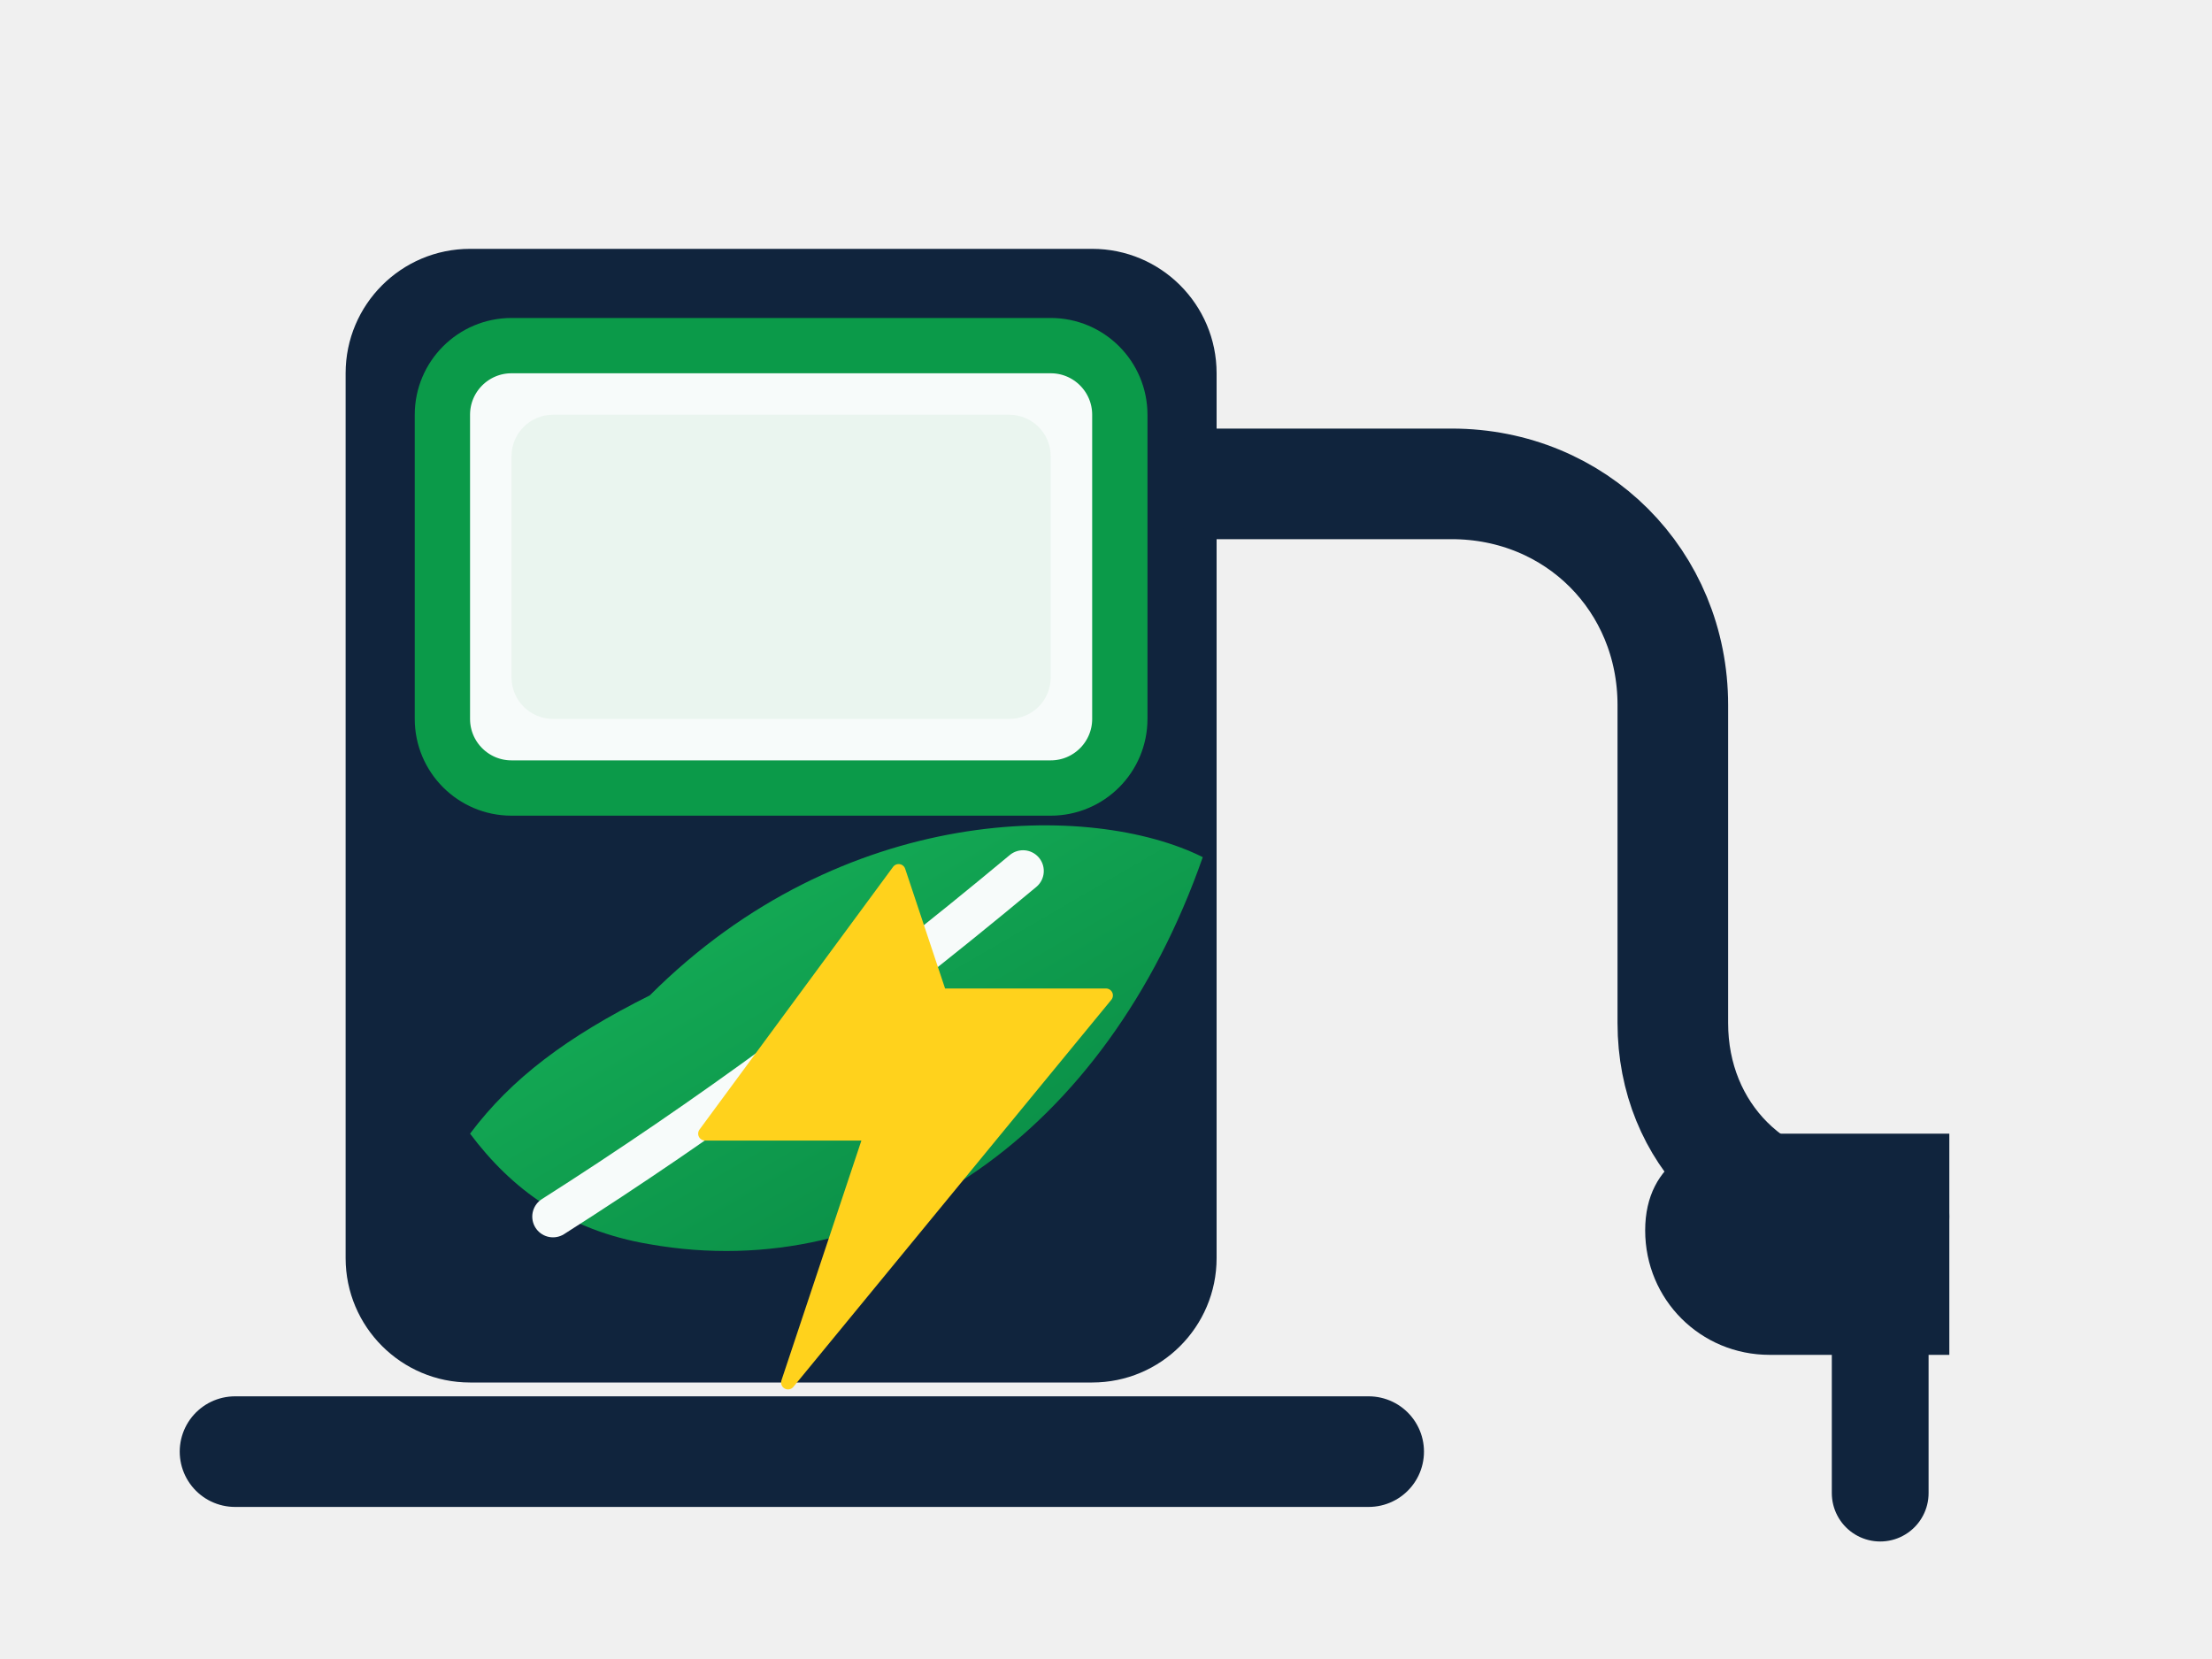
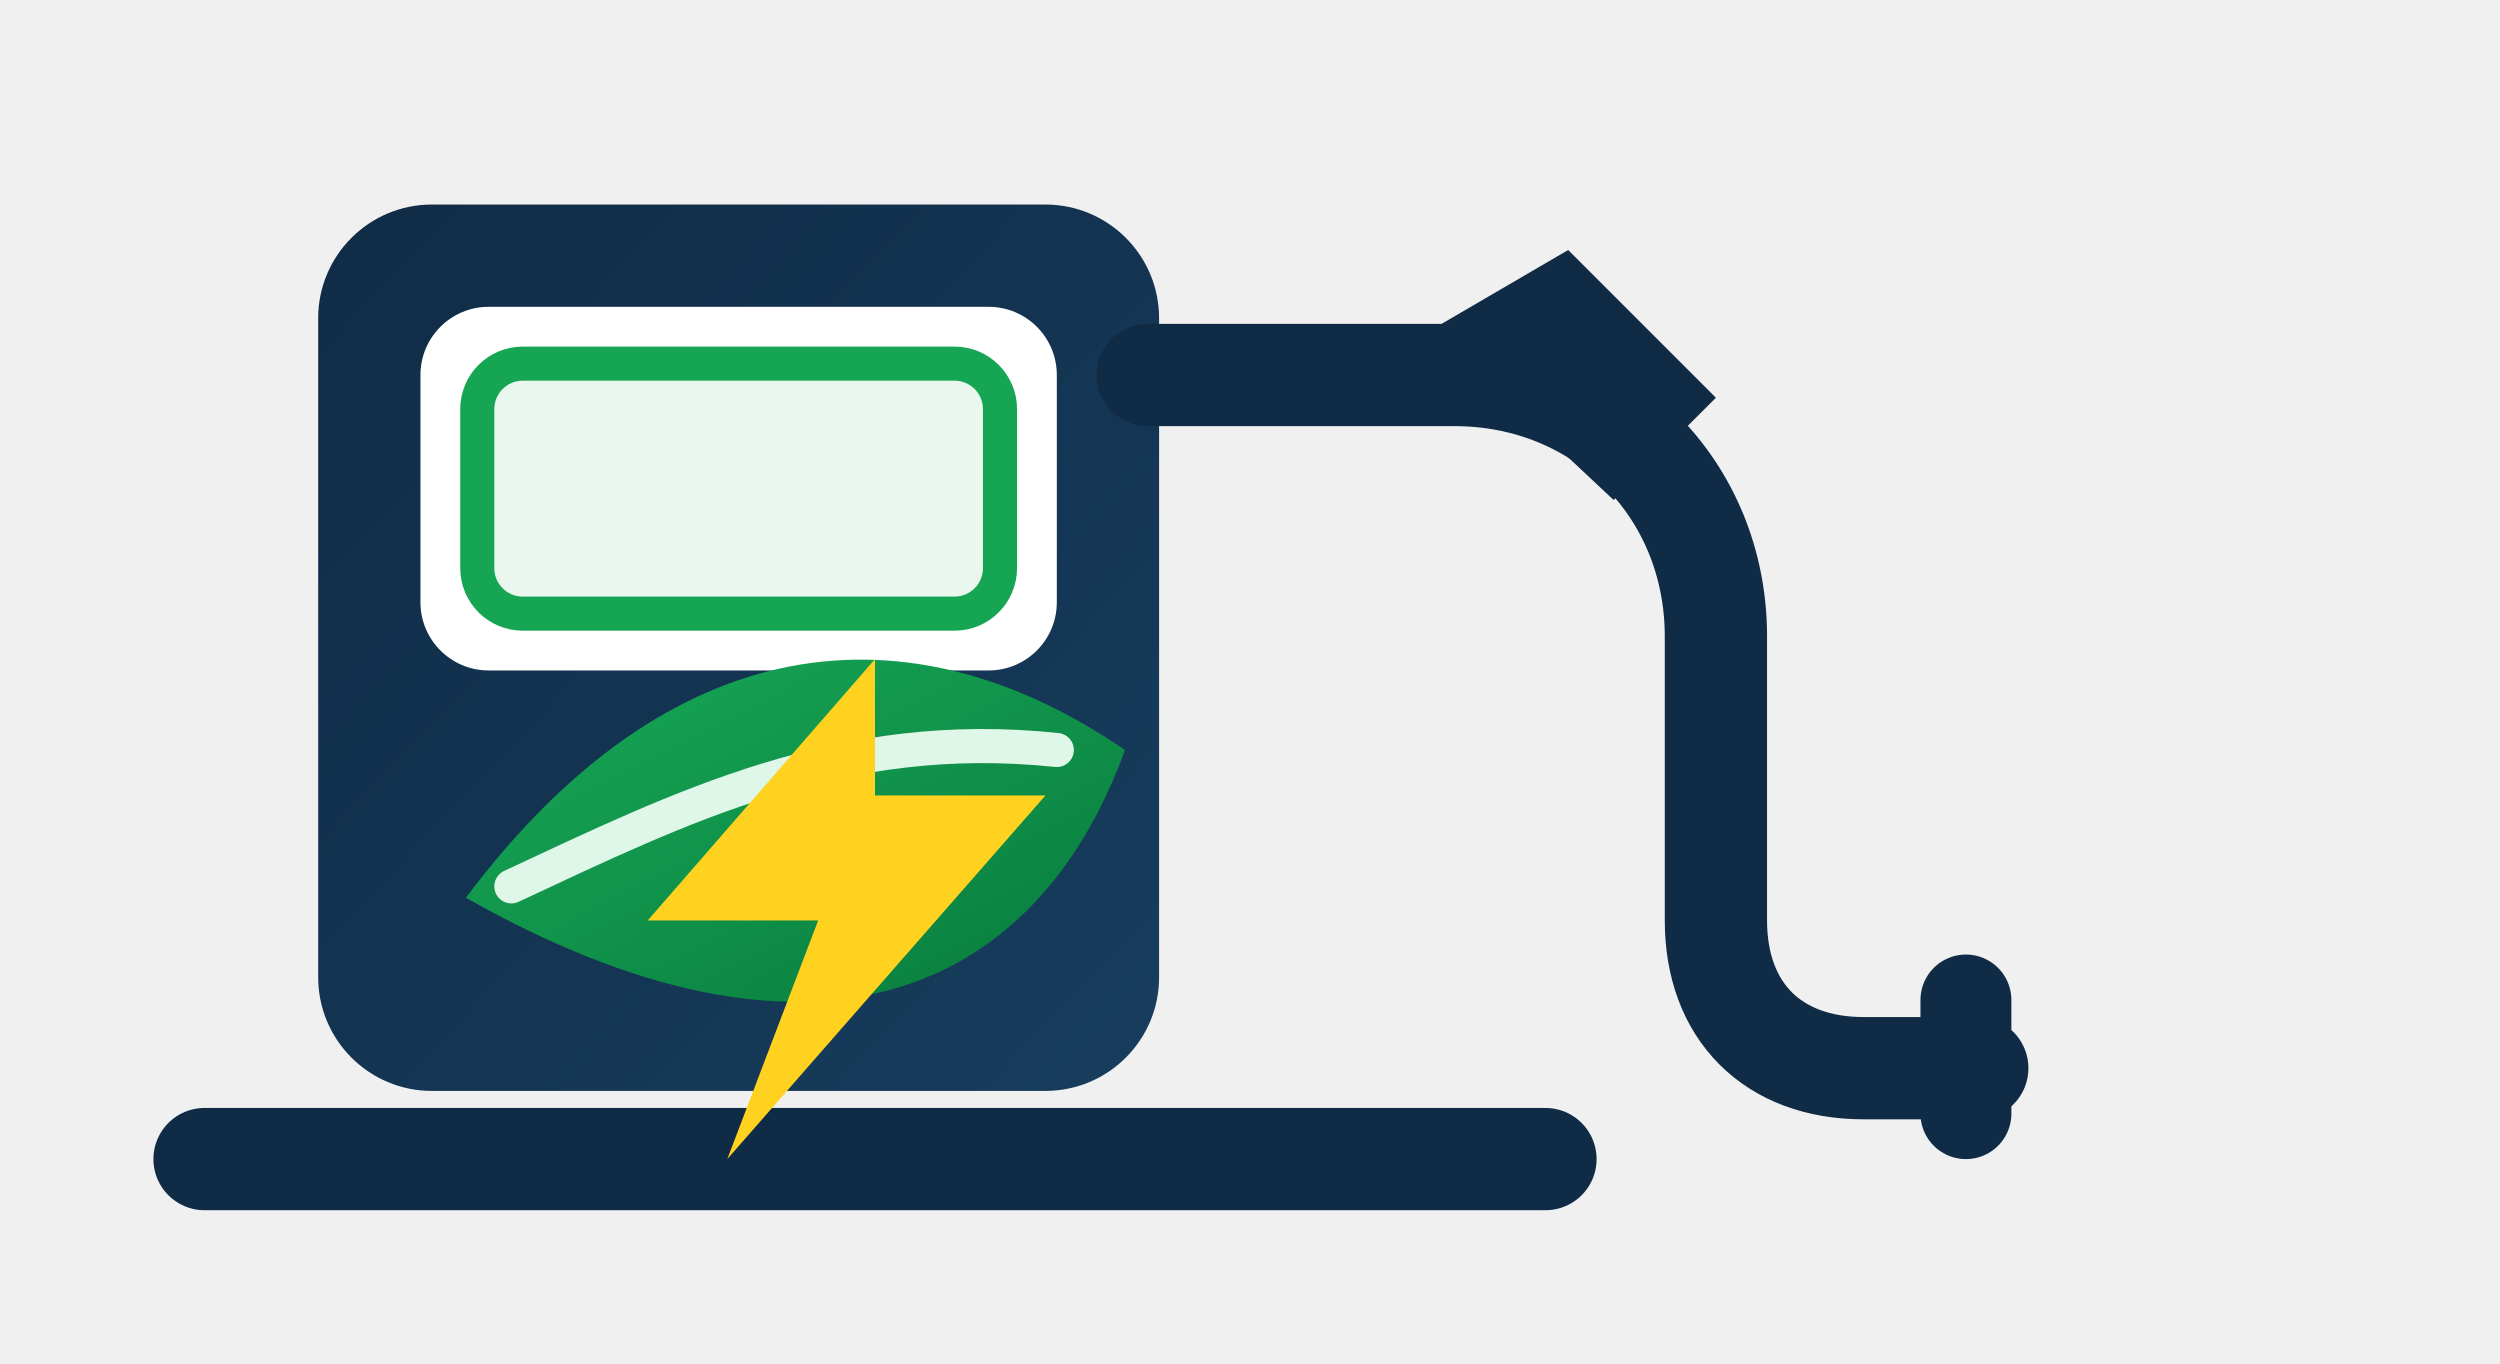
- <svg xmlns="http://www.w3.org/2000/svg" viewBox="0 0 160 120" role="img" aria-labelledby="title desc">
+ <svg xmlns="http://www.w3.org/2000/svg" viewBox="0 0 220 120" role="img" aria-labelledby="title desc">
  <defs>
-     <linearGradient id="green" x1="0" y1="0" x2="1" y2="1">
-       <stop offset="0" stop-color="#18b65b" />
-       <stop offset="1" stop-color="#078542" />
+     <linearGradient id="g1" x1="0" y1="0" x2="1" y2="1">
+       <stop offset="0" stop-color="#102b46" />
+       <stop offset="1" stop-color="#173d5d" />
+     </linearGradient>
+     <linearGradient id="g2" x1="0" y1="0" x2="1" y2="1">
+       <stop offset="0" stop-color="#18a957" />
+       <stop offset="1" stop-color="#087b3d" />
    </linearGradient>
  </defs>
-   <rect x="25" y="18" width="63" height="82" rx="9" fill="#10243d" />
-   <rect x="32" y="25" width="49" height="32" rx="5" fill="#f7fbfa" stroke="#0b9a49" stroke-width="4" />
-   <rect x="37" y="30" width="39" height="22" rx="3" fill="#eaf5ef" />
-   <path d="M88 35h17c9 0 16 7 16 16v23c0 8 6 14 14 14h2" fill="none" stroke="#10243d" stroke-width="8" stroke-linecap="round" stroke-linejoin="round" />
-   <path d="M128 82h13v16h-13c-5 0-9-4-9-9s4-7 9-7z" fill="#10243d" />
-   <path d="M136 98v10" stroke="#10243d" stroke-width="7" stroke-linecap="round" />
-   <path d="M47 72c14-14 32-14 40-10-7 20-23 31-40 28-6-1-10-4-13-8 3-4 7-7 13-10z" fill="url(#green)" />
-   <path d="M40 88c11-7 22-15 34-25" fill="none" stroke="#f7fbfa" stroke-width="3" stroke-linecap="round" />
-   <path d="M65 63 51 82h12l-6 18 23-28H68z" fill="#ffd21c" stroke="#ffd21c" stroke-linejoin="round" />
-   <path d="M17 105h82" stroke="#10243d" stroke-width="8" stroke-linecap="round" />
+   <path d="M18 102h118" fill="none" stroke="#102b46" stroke-width="9" stroke-linecap="round" />
+   <rect x="28" y="18" width="74" height="78" rx="10" fill="url(#g1)" />
+   <rect x="37" y="27" width="56" height="32" rx="6" fill="#fff" />
+   <rect x="42" y="32" width="46" height="22" rx="4" fill="#e9f7ef" stroke="#16a653" stroke-width="3" />
+   <path d="M101 33h27c13 0 23 10 23 23v25c0 8 5 13 13 13h10" fill="none" stroke="#102b46" stroke-width="9" stroke-linecap="round" />
+   <path d="M173 88v10" stroke="#102b46" stroke-width="8" stroke-linecap="round" />
+   <path d="M41 79c18-24 39-26 58-13-8 22-28 30-58 13Z" fill="url(#g2)" />
+   <path d="M45 78c15-7 29-14 48-12" fill="none" stroke="#dff7e8" stroke-width="3" stroke-linecap="round" />
+   <path d="M77 58 57 81h15l-8 21 28-32H77Z" fill="#ffd21f" />
+   <path d="M126 29l12-7 13 13-9 9z" fill="#102b46" />
</svg>
